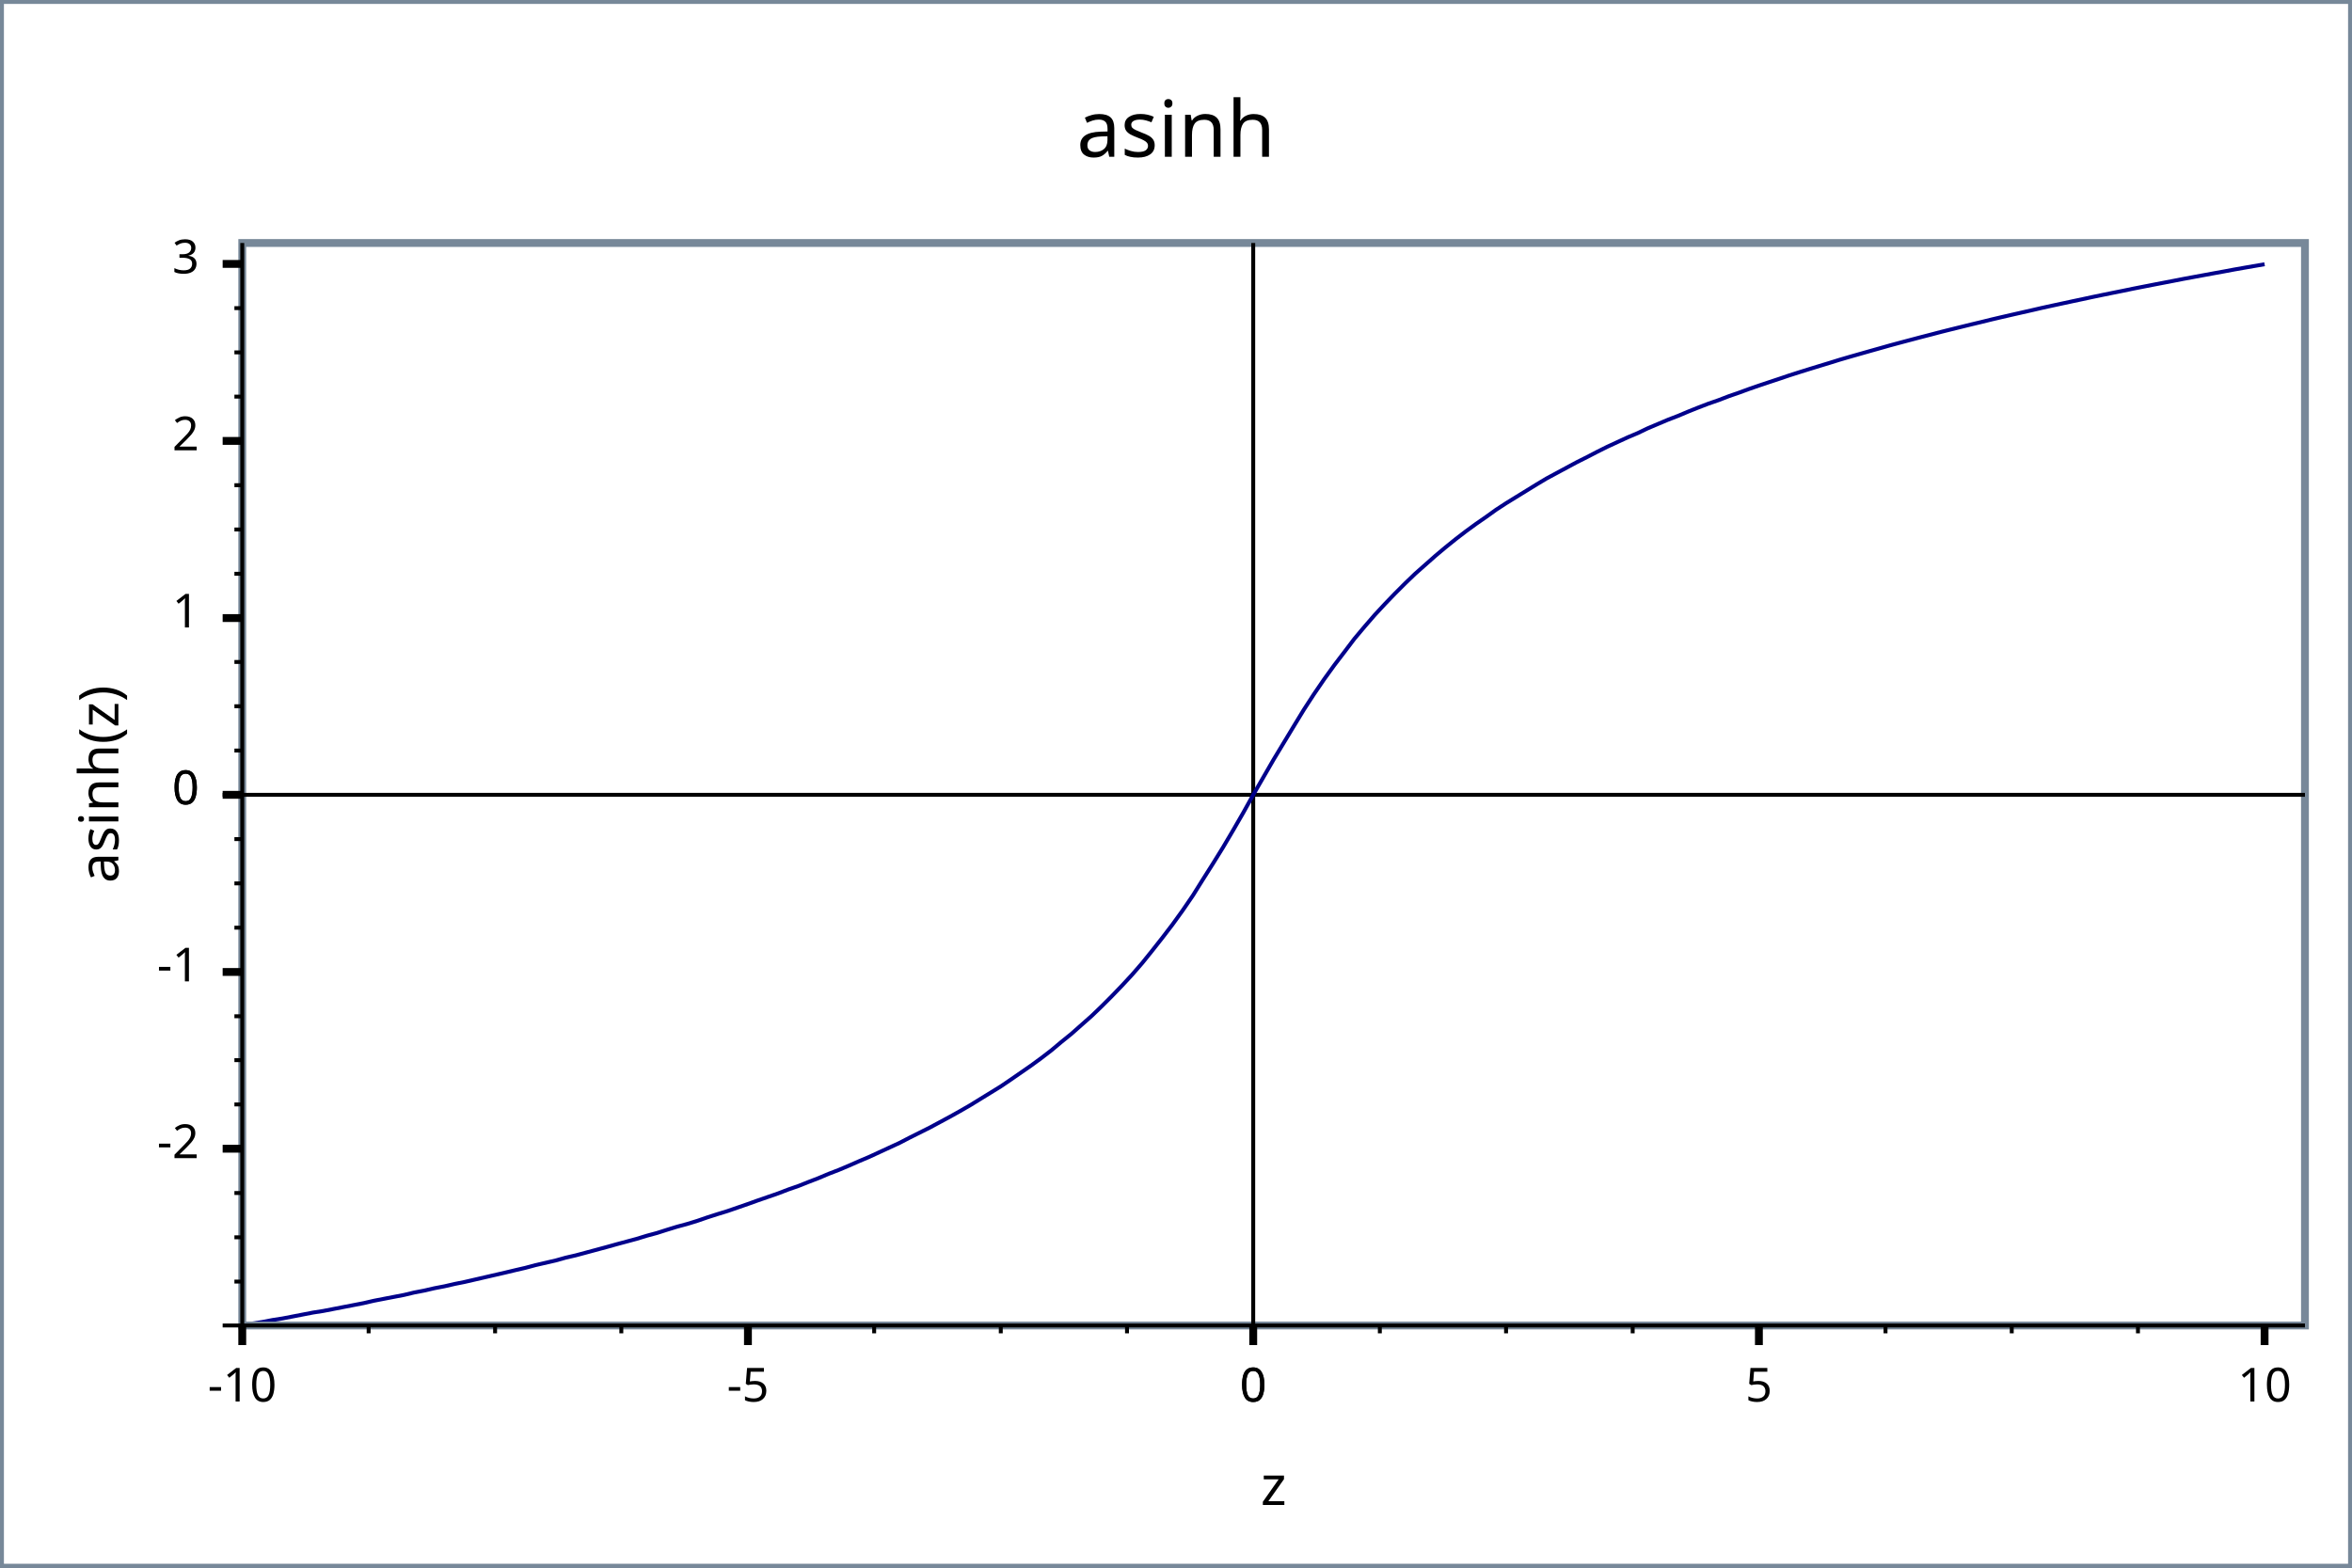
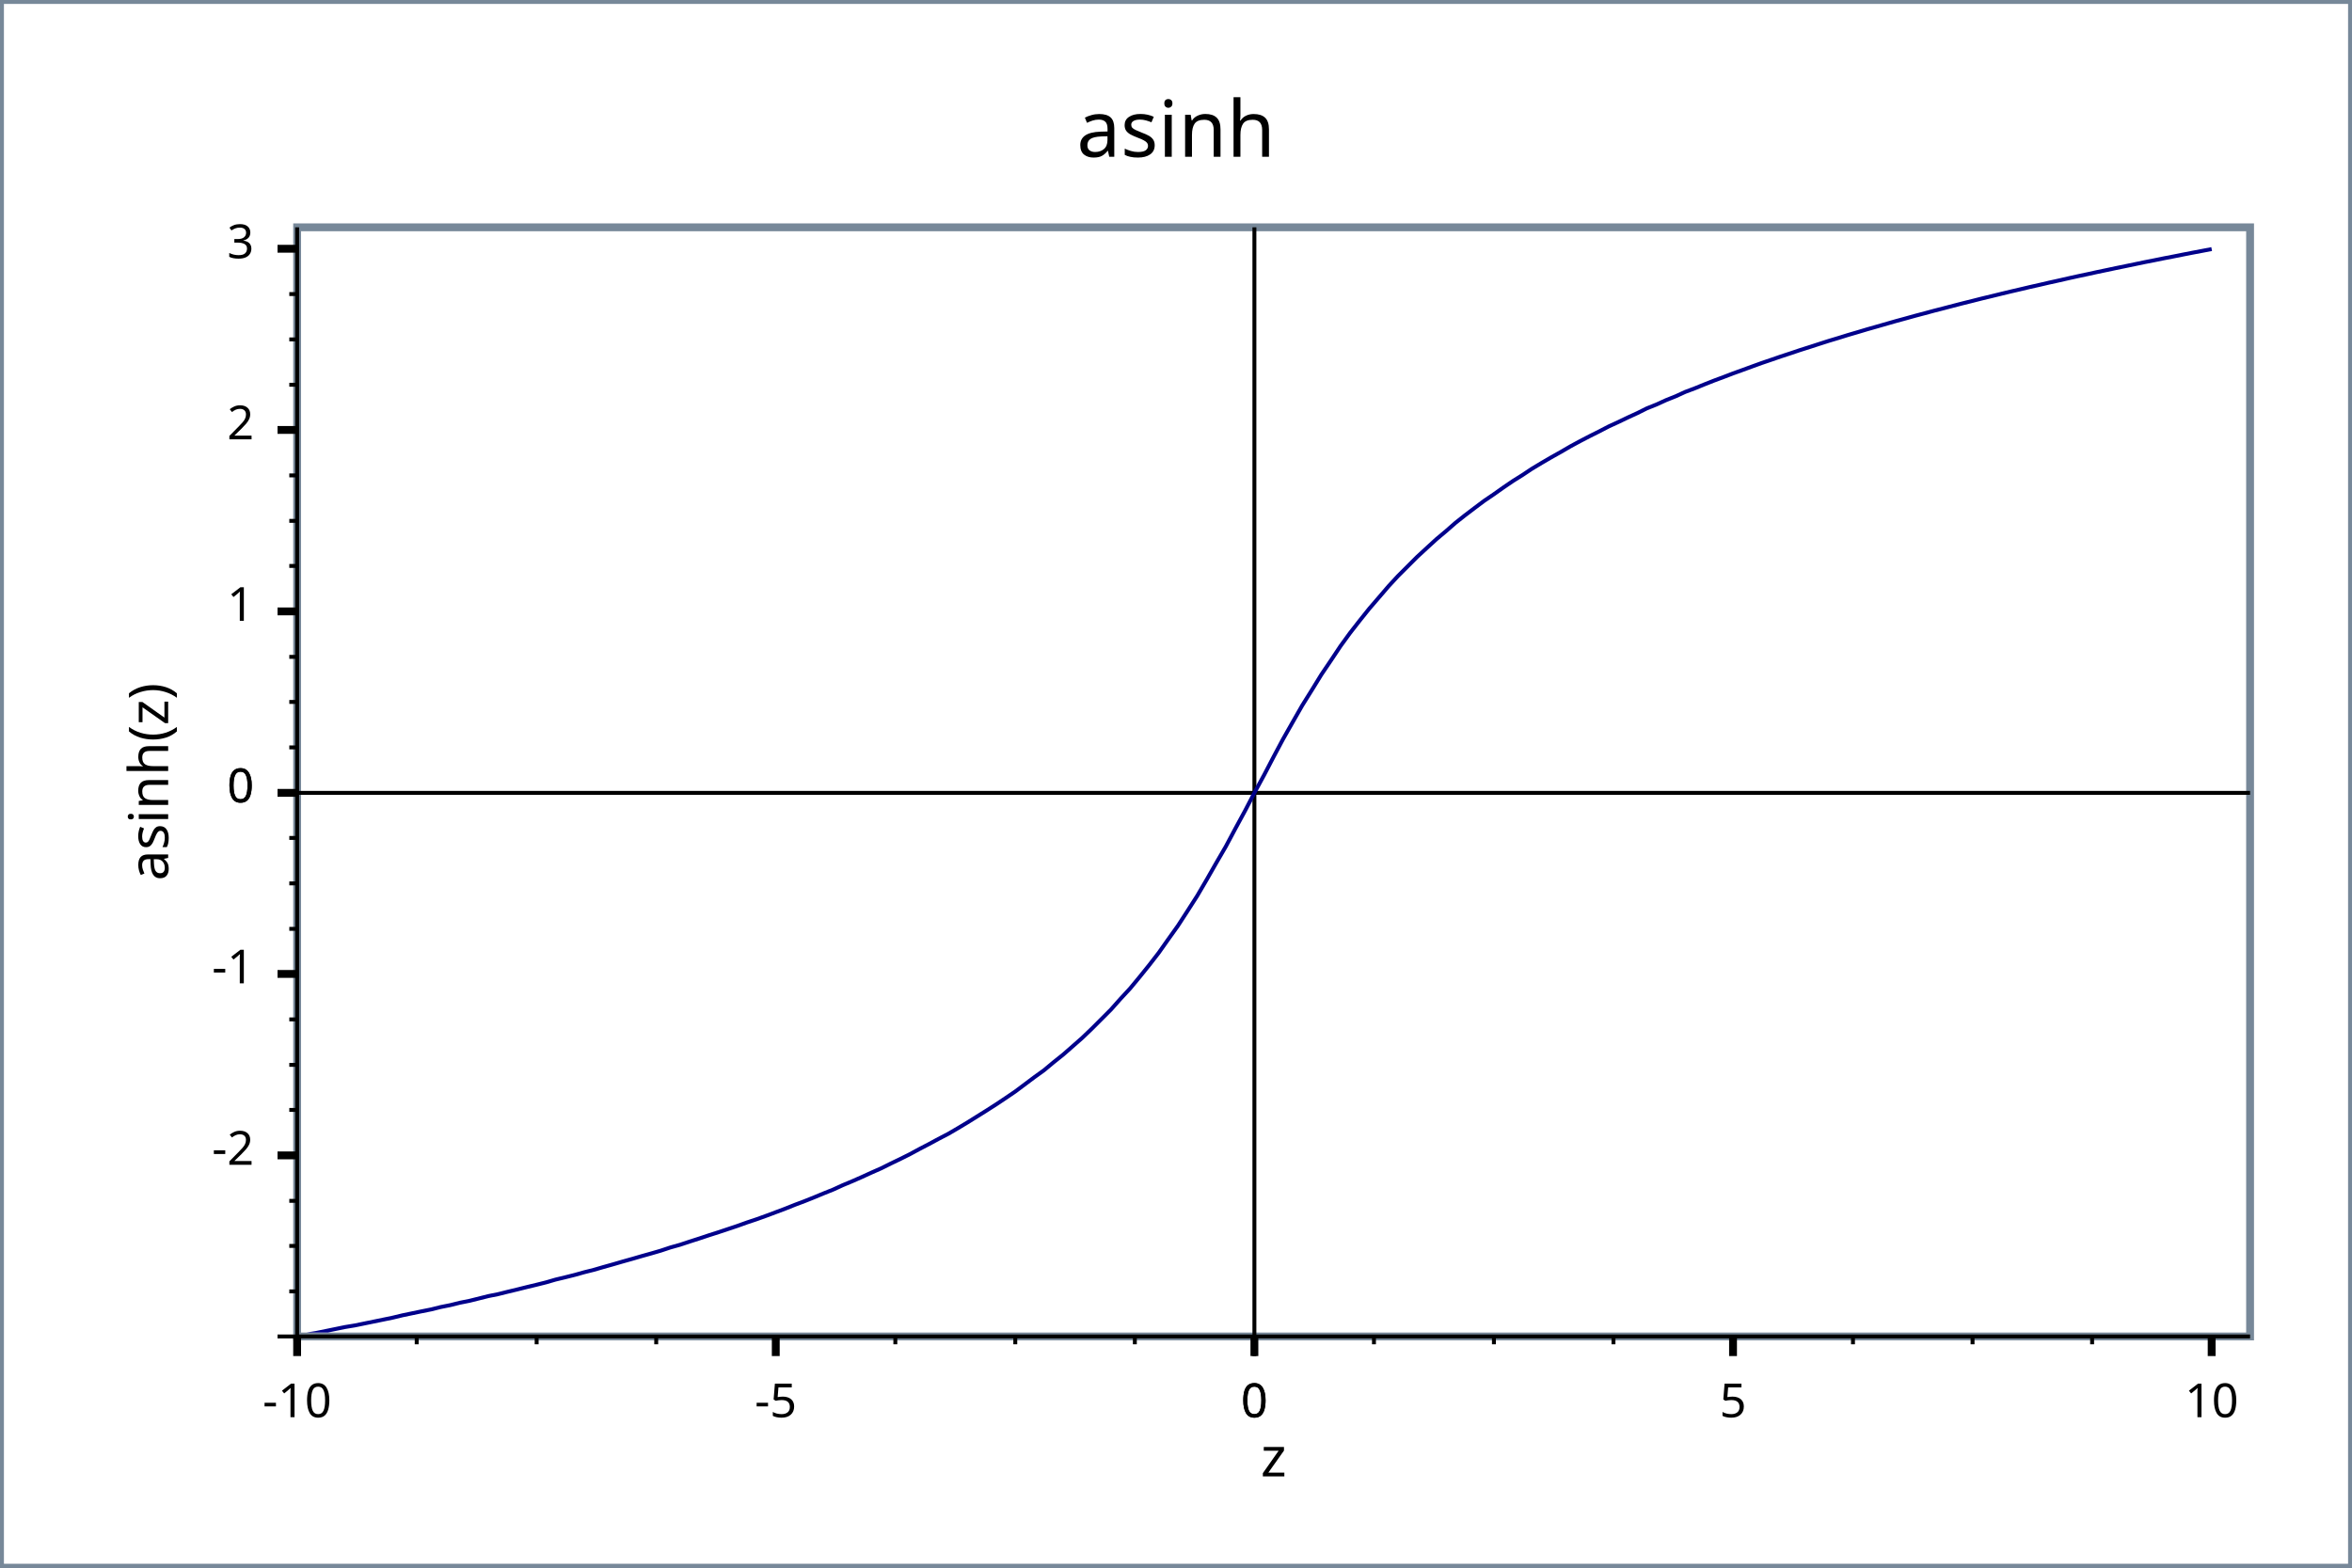
<svg xmlns="http://www.w3.org/2000/svg" width="600" height="400" version="1.1">
  <meta name="copyright" content="John Maddock" />
  <meta name="date" content="2008" />
  <clipPath id="plot_window">
-     <rect x="62.8" y="63" width="524.2" height="274.2" />
+     <rect x="76.8" y="59" width="496.2" height="281" />
  </clipPath>
  <g id="imageBackground" stroke="rgb(119,136,153)" fill="rgb(255,255,255)" stroke-width="2">
    <rect x="0" y="0" width="600" height="400" />
  </g>
  <g id="plotBackground" stroke="rgb(119,136,153)" fill="rgb(255,255,255)" stroke-width="2">
-     <rect x="61.8" y="62" width="526.2" height="276.2" />
+     <rect x="75.8" y="58" width="498.2" height="283" />
  </g>
  <g id="yMinorGrid" stroke="rgb(200,220,255)" stroke-width="0.5" />
  <g id="yMajorGrid" stroke="rgb(200,220,255)" stroke-width="1" />
  <g id="xMinorGrid" stroke="rgb(200,220,255)" stroke-width="0.5" />
  <g id="xMajorGrid" stroke="rgb(200,220,255)" stroke-width="1" />
  <g id="yAxis" stroke="rgb(0,0,0)" stroke-width="1">
-     <line x1="319.7" y1="62" x2="319.7" y2="343.2" />
-     <line x1="61.8" y1="62" x2="61.8" y2="338.2" />
+     <line x1="320" y1="58" x2="320" y2="346" />
+     <line x1="75.8" y1="58" x2="75.8" y2="341" />
  </g>
  <g id="xAxis" stroke="rgb(0,0,0)" stroke-width="1">
-     <line x1="56.8" y1="202.8" x2="588" y2="202.8" />
-     <line x1="56.8" y1="338.2" x2="588" y2="338.2" />
+     <line x1="70.8" y1="202.3" x2="574" y2="202.3" />
+     <line x1="70.8" y1="341" x2="574" y2="341" />
  </g>
  <g id="yMinorTicks" stroke="rgb(0,0,0)" stroke-width="1">
-     <path d="M59.8,191.5 L61.8,191.5 M59.8,180.2 L61.8,180.2 M59.8,168.9 L61.8,168.9 M59.8,146.4 L61.8,146.4 M59.8,135.1 L61.8,135.1 M59.8,123.8 L61.8,123.8 M59.8,101.2 L61.8,101.2 M59.8,89.91 L61.8,89.91 M59.8,78.62 L61.8,78.62 M59.8,202.8 L61.8,202.8 M59.8,214.1 L61.8,214.1 M59.8,225.4 L61.8,225.4 M59.8,236.7 L61.8,236.7 M59.8,248 L61.8,248 M59.8,259.3 L61.8,259.3 M59.8,270.5 L61.8,270.5 M59.8,281.8 L61.8,281.8 M59.8,293.1 L61.8,293.1 M59.8,304.4 L61.8,304.4 M59.8,315.7 L61.8,315.7 M59.8,327 L61.8,327 " fill="none" />
+     <path d="M73.8,190.7 L75.8,190.7 M73.8,179.1 L75.8,179.1 M73.8,167.6 L75.8,167.6 M73.8,144.4 L75.8,144.4 M73.8,132.9 L75.8,132.9 M73.8,121.3 L75.8,121.3 M73.8,98.17 L75.8,98.17 M73.8,86.6 L75.8,86.6 M73.8,75.03 L75.8,75.03 M73.8,202.3 L75.8,202.3 M73.8,213.8 L75.8,213.8 M73.8,225.4 L75.8,225.4 M73.8,237 L75.8,237 M73.8,248.5 L75.8,248.5 M73.8,260.1 L75.8,260.1 M73.8,271.7 L75.8,271.7 M73.8,283.2 L75.8,283.2 M73.8,294.8 L75.8,294.8 M73.8,306.4 L75.8,306.4 M73.8,317.9 L75.8,317.9 M73.8,329.5 L75.8,329.5 " fill="none" />
  </g>
  <g id="xMinorTicks" stroke="rgb(0,0,0)" stroke-width="1">
-     <path d="M352,338.2 L352,340.2 M384.2,338.2 L384.2,340.2 M416.5,338.2 L416.5,340.2 M481,338.2 L481,340.2 M513.2,338.2 L513.2,340.2 M545.4,338.2 L545.4,340.2 M287.5,338.2 L287.5,340.2 M255.3,338.2 L255.3,340.2 M223,338.2 L223,340.2 M158.5,338.2 L158.5,340.2 M126.3,338.2 L126.3,340.2 M94.04,338.2 L94.04,340.2 " fill="none" />
+     <path d="M350.5,341 L350.5,343 M381.1,341 L381.1,343 M411.6,341 L411.6,343 M472.7,341 L472.7,343 M503.2,341 L503.2,343 M533.7,341 L533.7,343 M289.5,341 L289.5,343 M259,341 L259,343 M228.4,341 L228.4,343 M167.4,341 L167.4,343 M136.9,341 L136.9,343 M106.3,341 L106.3,343 " fill="none" />
  </g>
  <g id="yMajorTicks" stroke="rgb(0,0,0)" stroke-width="2">
-     <path d="M56.8,202.8 L61.8,202.8 M56.8,157.7 L61.8,157.7 M56.8,112.5 L61.8,112.5 M56.8,67.34 L61.8,67.34 M56.8,202.8 L61.8,202.8 M56.8,248 L61.8,248 M56.8,293.1 L61.8,293.1 " fill="none" />
+     <path d="M70.8,202.3 L75.8,202.3 M70.8,156 L75.8,156 M70.8,109.7 L75.8,109.7 M70.8,63.47 L75.8,63.47 M70.8,202.3 L75.8,202.3 M70.8,248.5 L75.8,248.5 M70.8,294.8 L75.8,294.8 " fill="none" />
  </g>
  <g id="xMajorTicks" stroke="rgb(0,0,0)" stroke-width="2">
-     <path d="M319.7,338.2 L319.7,343.2 M448.7,338.2 L448.7,343.2 M577.7,338.2 L577.7,343.2 M319.7,338.2 L319.7,343.2 M190.8,338.2 L190.8,343.2 M61.8,338.2 L61.8,343.2 " fill="none" />
+     <path d="M320,341 L320,346 M442.1,341 L442.1,346 M564.2,341 L564.2,346 M320,341 L320,346 M197.9,341 L197.9,346 M75.8,341 L75.8,346 " fill="none" />
  </g>
-   <g id="plotLabels">
-     <text x="319.7" y="357.6" text-anchor="middle" font-size="12" font-family="Verdana">0</text>
-     <text x="448.7" y="357.6" text-anchor="middle" font-size="12" font-family="Verdana">5</text>
-     <text x="577.7" y="357.6" text-anchor="middle" font-size="12" font-family="Verdana">10</text>
-     <text x="319.7" y="357.6" text-anchor="middle" font-size="12" font-family="Verdana">0</text>
-     <text x="190.8" y="357.6" text-anchor="middle" font-size="12" font-family="Verdana">-5</text>
-     <text x="61.8" y="357.6" text-anchor="middle" font-size="12" font-family="Verdana">-10</text>
-     <text x="50.8" y="205.2" text-anchor="end" font-size="12" font-family="Verdana">0</text>
-     <text x="50.8" y="160.1" text-anchor="end" font-size="12" font-family="Verdana">1</text>
-     <text x="50.8" y="114.9" text-anchor="end" font-size="12" font-family="Verdana">2</text>
-     <text x="50.8" y="69.74" text-anchor="end" font-size="12" font-family="Verdana">3</text>
-     <text x="50.8" y="205.2" text-anchor="end" font-size="12" font-family="Verdana">0</text>
-     <text x="50.8" y="250.4" text-anchor="end" font-size="12" font-family="Verdana">-1</text>
-     <text x="50.8" y="295.5" text-anchor="end" font-size="12" font-family="Verdana">-2</text>
+   <g id="xTicksValues">
+     <text x="320" y="361.6" text-anchor="middle" font-size="12" font-family="Verdana">0</text>
+     <text x="442.1" y="361.6" text-anchor="middle" font-size="12" font-family="Verdana">5</text>
+     <text x="564.2" y="361.6" text-anchor="middle" font-size="12" font-family="Verdana">10</text>
+     <text x="320" y="361.6" text-anchor="middle" font-size="12" font-family="Verdana">0</text>
+     <text x="197.9" y="361.6" text-anchor="middle" font-size="12" font-family="Verdana">-5</text>
+     <text x="75.8" y="361.6" text-anchor="middle" font-size="12" font-family="Verdana">-10</text>
+   </g>
+   <g id="yTicksValues">
+     <text x="64.8" y="204.7" text-anchor="end" font-size="12" font-family="Verdana">0</text>
+     <text x="64.8" y="158.4" text-anchor="end" font-size="12" font-family="Verdana">1</text>
+     <text x="64.8" y="112.1" text-anchor="end" font-size="12" font-family="Verdana">2</text>
+     <text x="64.8" y="65.87" text-anchor="end" font-size="12" font-family="Verdana">3</text>
+     <text x="64.8" y="204.7" text-anchor="end" font-size="12" font-family="Verdana">0</text>
+     <text x="64.8" y="250.9" text-anchor="end" font-size="12" font-family="Verdana">-1</text>
+     <text x="64.8" y="297.2" text-anchor="end" font-size="12" font-family="Verdana">-2</text>
  </g>
  <g id="yLabel">
-     <text x="30.2" y="200.1" text-anchor="middle" transform="rotate(-90 30.2 200.1 )" font-size="14" font-family="Verdana">asinh(z)</text>
+     <text x="42.9" y="199.5" text-anchor="middle" transform="rotate(-90 42.9 199.5 )" font-size="14" font-family="Verdana">asinh(z)</text>
  </g>
  <g id="xLabel">
-     <text x="324.9" y="384" text-anchor="middle" font-size="14" font-family="Verdana">z</text>
+     <text x="324.9" y="376.7" text-anchor="middle" font-size="14" font-family="Verdana">z</text>
  </g>
  <g id="plotLines" stroke-width="2">
    <g clip-path="url(#plot_window)" stroke="rgb(0,0,139)" stroke-width="1">
-       <path d="M61.8,338.2 L64.38,337.7 L66.96,337.3 L69.54,336.8 L72.12,336.4 L74.7,335.9 L77.28,335.4 L79.86,334.9 L82.44,334.5 L85.01,334 L87.59,333.5 L90.17,333 L92.75,332.5 L95.33,331.9 L97.91,331.4 L100.5,330.9 L103.1,330.4 L105.6,329.8 L108.2,329.3 L110.8,328.7 L113.4,328.2 L116,327.6 L118.5,327.1 L121.1,326.5 L123.7,325.9 L126.3,325.3 L128.9,324.7 L131.4,324.1 L134,323.5 L136.6,322.8 L139.2,322.2 L141.8,321.6 L144.3,320.9 L146.9,320.3 L149.5,319.6 L152.1,318.9 L154.7,318.2 L157.2,317.5 L159.8,316.8 L162.4,316.1 L165,315.3 L167.6,314.6 L170.1,313.8 L172.7,313 L175.3,312.3 L177.9,311.5 L180.5,310.6 L183,309.8 L185.6,309 L188.2,308.1 L190.8,307.2 L193.3,306.3 L195.9,305.4 L198.5,304.5 L201.1,303.5 L203.7,302.6 L206.2,301.6 L208.8,300.6 L211.4,299.5 L214,298.5 L216.6,297.4 L219.1,296.3 L221.7,295.2 L224.3,294 L226.9,292.8 L229.5,291.6 L232,290.3 L234.6,289 L237.2,287.7 L239.8,286.3 L242.4,284.9 L244.9,283.5 L247.5,282 L250.1,280.4 L252.7,278.8 L255.3,277.2 L257.8,275.5 L260.4,273.7 L263,271.9 L265.6,270 L268.2,268 L270.7,265.9 L273.3,263.8 L275.9,261.5 L278.5,259.2 L281,256.8 L283.6,254.2 L286.2,251.5 L288.8,248.7 L291.4,245.7 L293.9,242.6 L296.5,239.3 L299.1,235.9 L301.7,232.3 L304.3,228.5 L306.8,224.5 L309.4,220.4 L312,216.2 L314.6,211.8 L317.2,207.3 L319.7,202.8 L322.3,198.3 L324.9,193.8 L327.5,189.5 L330.1,185.2 L332.6,181.1 L335.2,177.1 L337.8,173.3 L340.4,169.7 L343,166.3 L345.5,163 L348.1,159.9 L350.7,156.9 L353.3,154.1 L355.9,151.4 L358.4,148.9 L361,146.4 L363.6,144.1 L366.2,141.8 L368.7,139.7 L371.3,137.6 L373.9,135.6 L376.5,133.7 L379.1,131.9 L381.6,130.1 L384.2,128.4 L386.8,126.8 L389.4,125.2 L392,123.6 L394.5,122.1 L397.1,120.7 L399.7,119.3 L402.3,117.9 L404.9,116.6 L407.4,115.3 L410,114 L412.6,112.8 L415.2,111.6 L417.8,110.5 L420.3,109.3 L422.9,108.2 L425.5,107.1 L428.1,106.1 L430.7,105 L433.2,104 L435.8,103 L438.4,102.1 L441,101.1 L443.6,100.2 L446.1,99.28 L448.7,98.38 L451.3,97.51 L453.9,96.65 L456.4,95.8 L459,94.97 L461.6,94.16 L464.2,93.36 L466.8,92.57 L469.3,91.79 L471.9,91.03 L474.5,90.29 L477.1,89.55 L479.7,88.82 L482.2,88.11 L484.8,87.41 L487.4,86.72 L490,86.03 L492.6,85.36 L495.1,84.7 L497.7,84.05 L500.3,83.41 L502.9,82.77 L505.5,82.15 L508,81.53 L510.6,80.92 L513.2,80.32 L515.8,79.73 L518.4,79.14 L520.9,78.56 L523.5,77.99 L526.1,77.43 L528.7,76.87 L531.3,76.32 L533.8,75.78 L536.4,75.24 L539,74.71 L541.6,74.19 L544.1,73.67 L546.7,73.16 L549.3,72.65 L551.9,72.15 L554.5,71.65 L557,71.16 L559.6,70.68 L562.2,70.2 L564.8,69.72 L567.4,69.25 L569.9,68.78 L572.5,68.32 L575.1,67.87 L577.7,67.42 " fill="none" />
+       <path d="M75.8,341 L78.24,340.5 L80.68,340.1 L83.13,339.6 L85.57,339.1 L88.01,338.6 L90.45,338.2 L92.9,337.7 L95.34,337.2 L97.78,336.7 L100.2,336.2 L102.7,335.6 L105.1,335.1 L107.5,334.6 L110,334.1 L112.4,333.5 L114.9,333 L117.3,332.4 L119.8,331.9 L122.2,331.3 L124.6,330.7 L127.1,330.2 L129.5,329.6 L132,329 L134.4,328.4 L136.9,327.8 L139.3,327.2 L141.7,326.5 L144.2,325.9 L146.6,325.3 L149.1,324.6 L151.5,324 L153.9,323.3 L156.4,322.6 L158.8,321.9 L161.3,321.2 L163.7,320.5 L166.2,319.8 L168.6,319.1 L171,318.3 L173.5,317.6 L175.9,316.8 L178.4,316 L180.8,315.2 L183.3,314.4 L185.7,313.6 L188.1,312.8 L190.6,311.9 L193,311.1 L195.5,310.2 L197.9,309.3 L200.3,308.4 L202.8,307.4 L205.2,306.5 L207.7,305.5 L210.1,304.5 L212.6,303.5 L215,302.4 L217.4,301.4 L219.9,300.3 L222.3,299.2 L224.8,298.1 L227.2,296.9 L229.7,295.7 L232.1,294.5 L234.5,293.2 L237,291.9 L239.4,290.6 L241.9,289.3 L244.3,287.9 L246.8,286.4 L249.2,284.9 L251.6,283.4 L254.1,281.8 L256.5,280.2 L259,278.5 L261.4,276.7 L263.8,274.9 L266.3,273.1 L268.7,271.1 L271.2,269.1 L273.6,267 L276.1,264.8 L278.5,262.5 L280.9,260.1 L283.4,257.6 L285.8,254.9 L288.3,252.2 L290.7,249.3 L293.2,246.2 L295.6,243.1 L298,239.7 L300.5,236.2 L302.9,232.5 L305.4,228.6 L307.8,224.5 L310.2,220.3 L312.7,216 L315.1,211.5 L317.6,206.9 L320,202.3 L322.5,197.7 L324.9,193.1 L327.3,188.6 L329.8,184.2 L332.2,180 L334.7,176 L337.1,172.1 L339.6,168.4 L342,164.8 L344.4,161.5 L346.9,158.3 L349.3,155.3 L351.8,152.4 L354.2,149.6 L356.6,147 L359.1,144.5 L361.5,142.1 L364,139.8 L366.4,137.6 L368.9,135.5 L371.3,133.4 L373.7,131.5 L376.2,129.6 L378.6,127.8 L381.1,126.1 L383.5,124.4 L386,122.7 L388.4,121.2 L390.8,119.6 L393.3,118.1 L395.7,116.7 L398.2,115.3 L400.6,113.9 L403,112.6 L405.5,111.3 L407.9,110.1 L410.4,108.8 L412.8,107.7 L415.3,106.5 L417.7,105.4 L420.1,104.2 L422.6,103.2 L425,102.1 L427.5,101.1 L429.9,100 L432.4,99.06 L434.8,98.08 L437.2,97.13 L439.7,96.2 L442.1,95.28 L444.6,94.38 L447,93.5 L449.4,92.63 L451.9,91.78 L454.3,90.95 L456.8,90.13 L459.2,89.32 L461.7,88.53 L464.1,87.75 L466.5,86.98 L469,86.23 L471.4,85.48 L473.9,84.75 L476.3,84.03 L478.8,83.32 L481.2,82.63 L483.6,81.94 L486.1,81.26 L488.5,80.59 L491,79.93 L493.4,79.28 L495.9,78.64 L498.3,78.01 L500.7,77.39 L503.2,76.77 L505.6,76.16 L508.1,75.56 L510.5,74.97 L512.9,74.39 L515.4,73.81 L517.8,73.24 L520.3,72.68 L522.7,72.12 L525.2,71.57 L527.6,71.02 L530,70.49 L532.5,69.96 L534.9,69.43 L537.4,68.91 L539.8,68.4 L542.3,67.89 L544.7,67.39 L547.1,66.89 L549.6,66.4 L552,65.91 L554.5,65.43 L556.9,64.95 L559.3,64.48 L561.8,64.01 L564.2,63.55 " fill="none" />
    </g>
  </g>
  <g id="plotPoints" clip-path="url(#plot_window)" />
  <g id="title">
    <text x="300" y="40" text-anchor="middle" font-size="20" font-family="Verdana">asinh</text>
  </g>
  <g id="plotXValues" />
  <g id="plotYValues" />
</svg>
